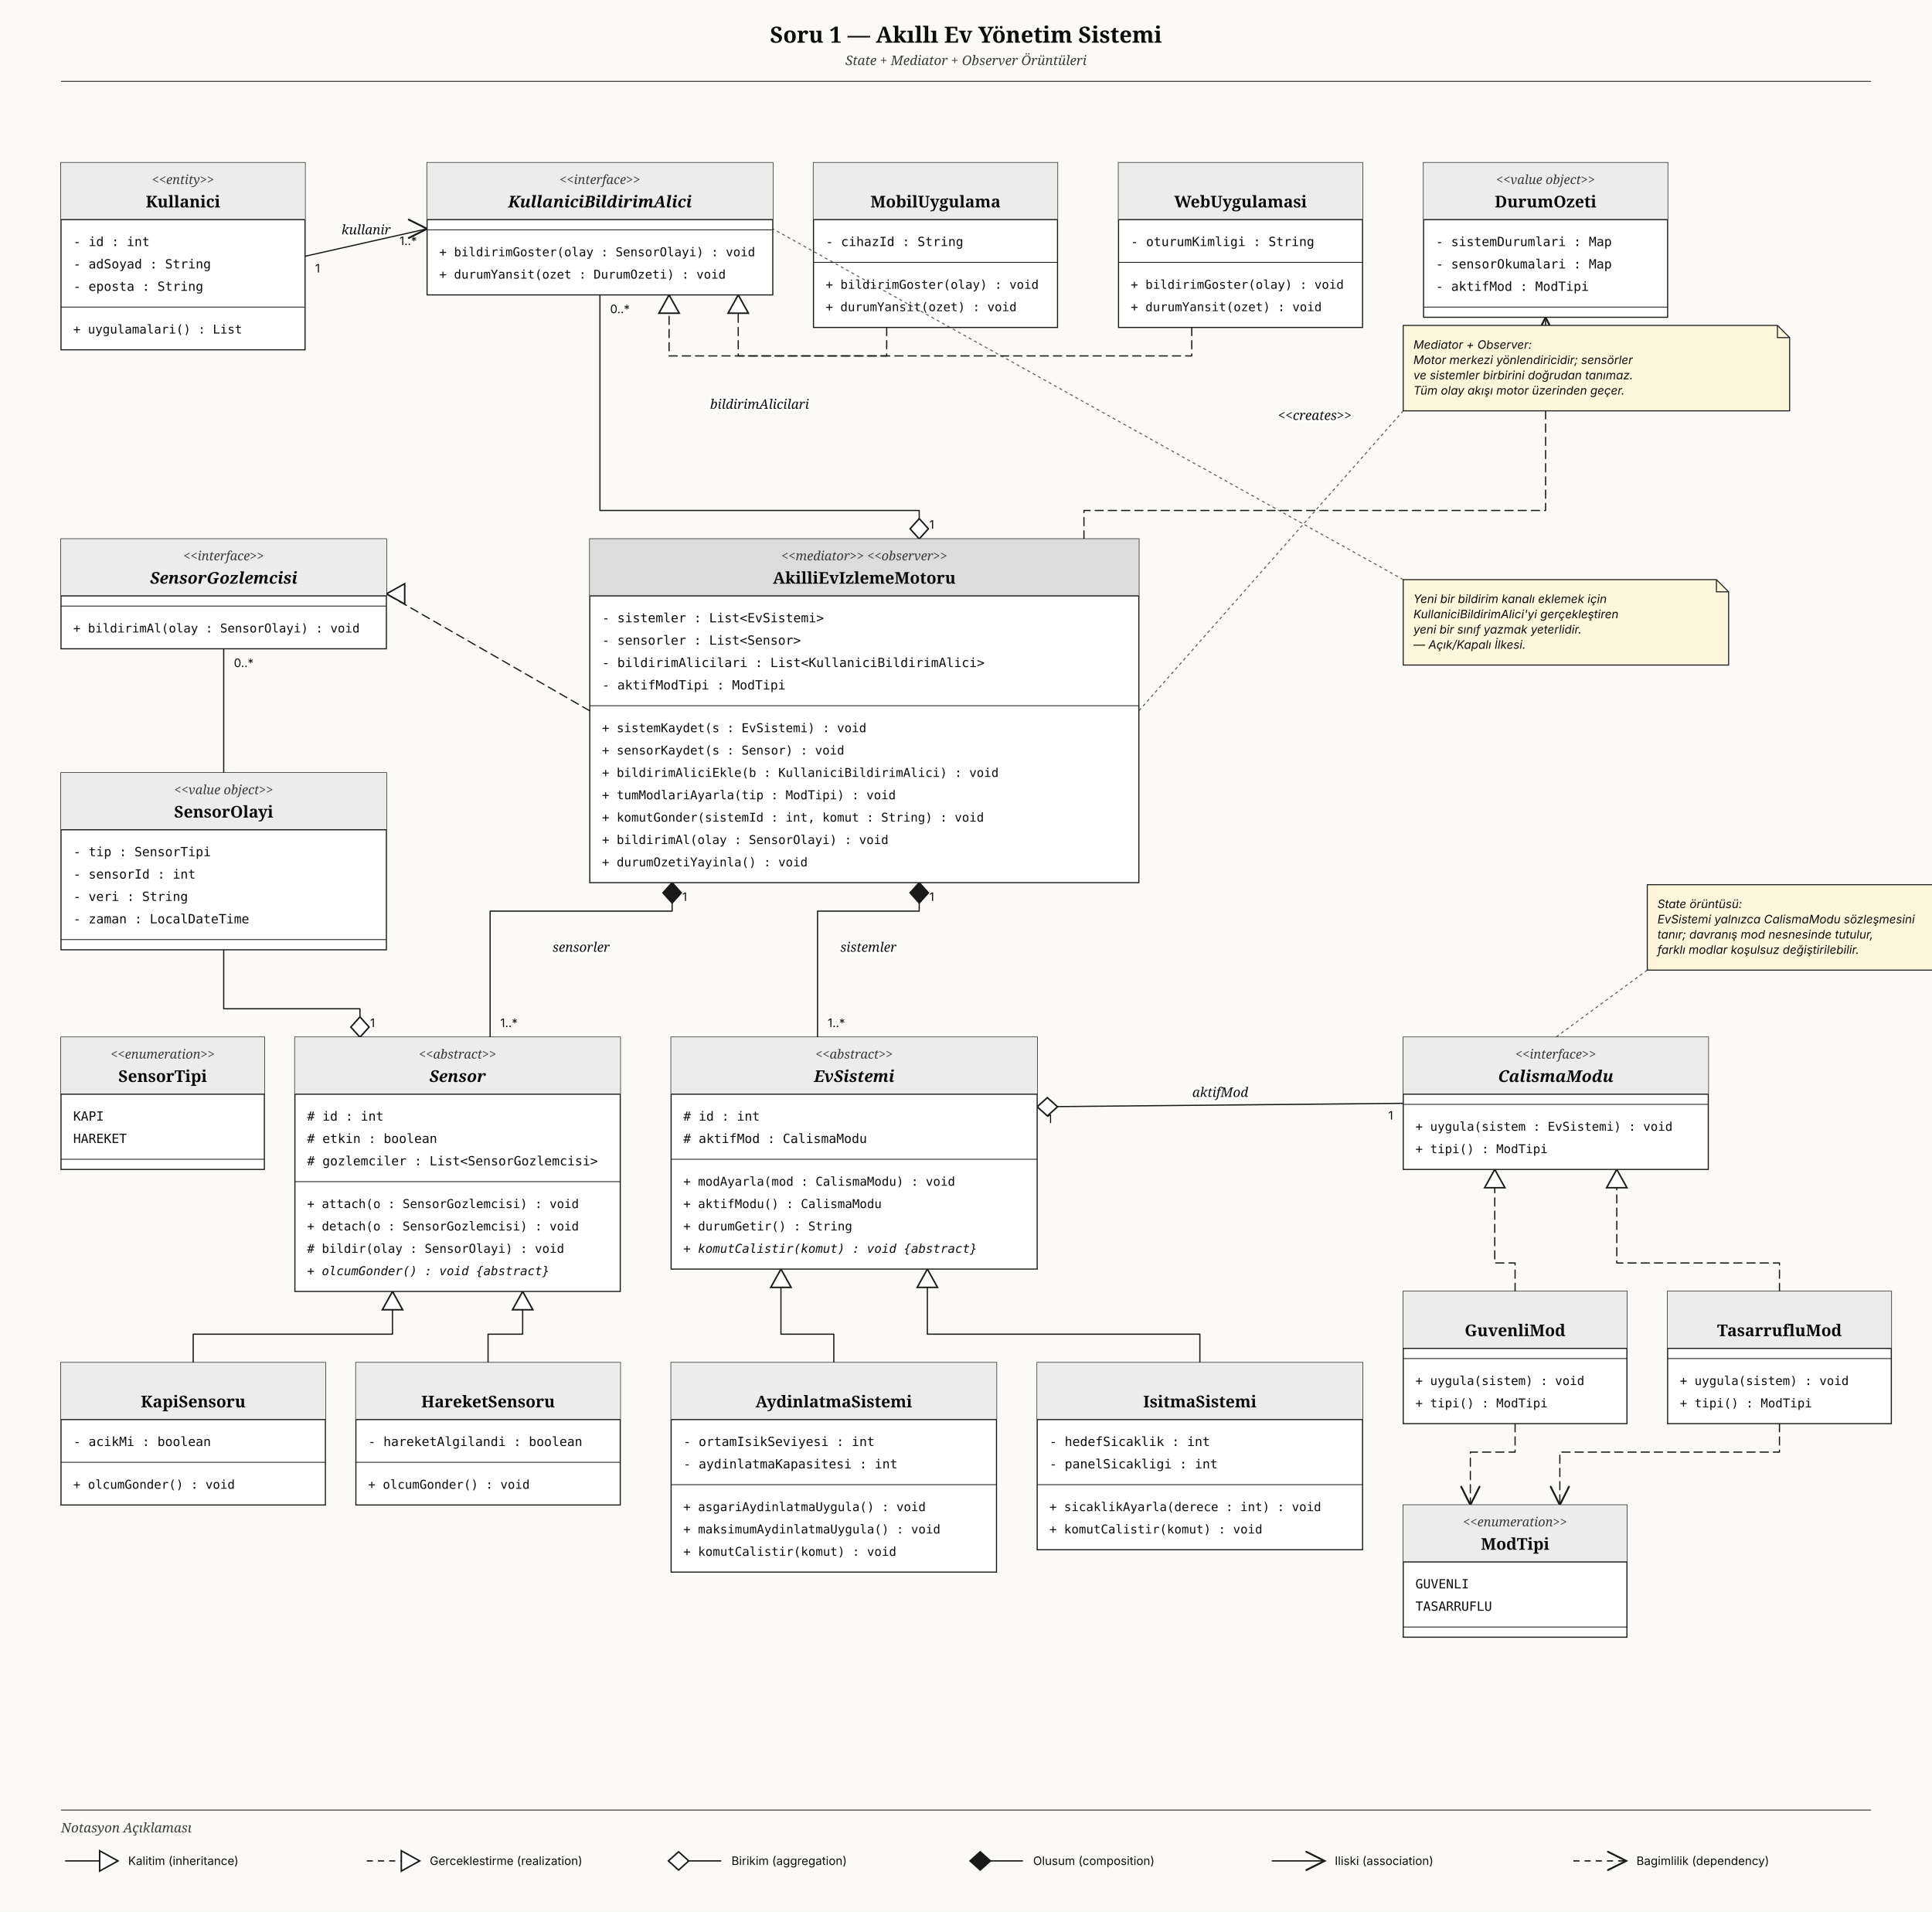
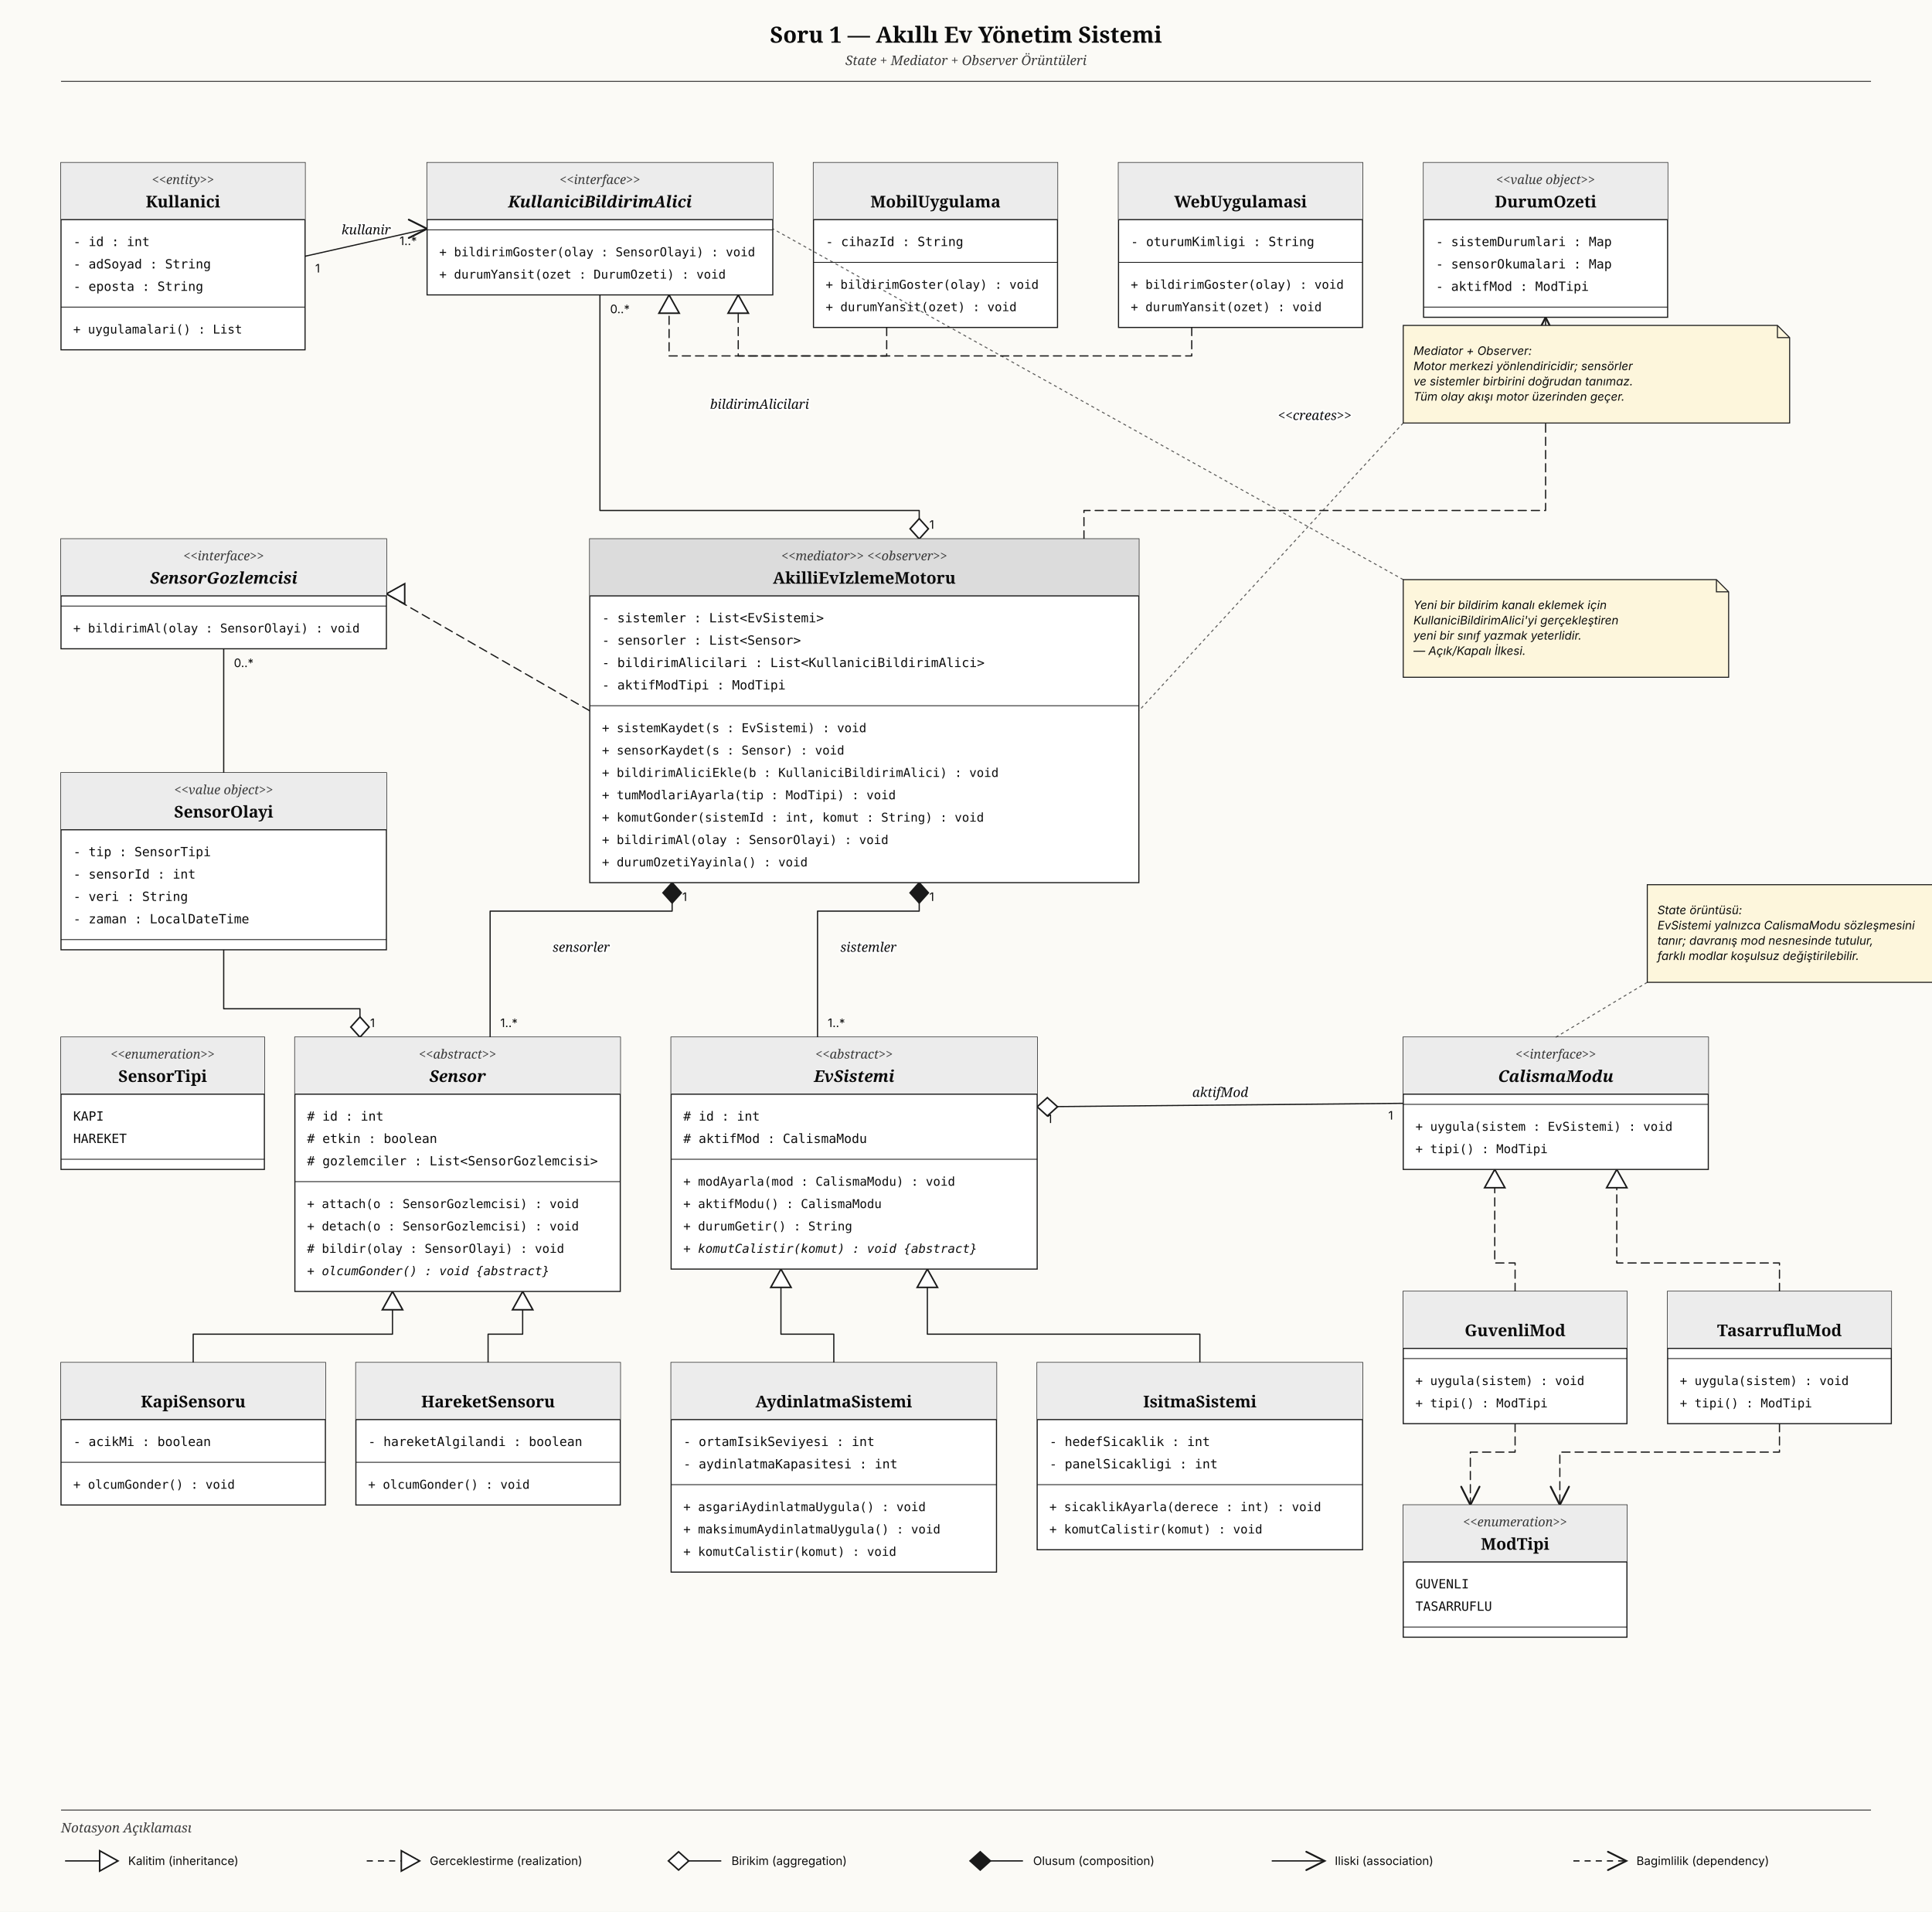
<svg xmlns="http://www.w3.org/2000/svg" viewBox="0 0 1900 1880" width="1900" height="1880">
  <rect width="1900" height="1880" fill="#fbfaf6" />
  <text x="950" y="42" text-anchor="middle" font-family="'EB Garamond','Georgia','Cambria',serif" font-size="22" font-weight="700" fill="#0c0c0c">
      Soru 1 — Akıllı Ev Yönetim Sistemi
    </text>
  <text x="950" y="64" text-anchor="middle" font-family="'EB Garamond','Georgia','Cambria',serif" font-size="13" font-style="italic" fill="#3a3a3a">
      State + Mediator + Observer Örüntüleri
    </text>
  <line x1="60" y1="80" x2="1840" y2="80" stroke="#1a1a1a" stroke-width="0.8" />
  <g class="rel-association">
    <path d="M 300 252 L 420 225" fill="none" stroke="#1a1a1a" stroke-width="1.2" stroke-linejoin="round" stroke-linecap="round" />
    <polyline points="402,234 420,225 402,216" fill="none" stroke="#1a1a1a" stroke-width="1.8" stroke-linejoin="miter" stroke-linecap="round" />
    <text x="310" y="268" text-anchor="start" font-family="'Inter','Helvetica Neue','Segoe UI',Arial,sans-serif" font-size="11.5" fill="#0c0c0c">1</text>
    <text x="410" y="241" text-anchor="end" font-family="'Inter','Helvetica Neue','Segoe UI',Arial,sans-serif" font-size="11.5" fill="#0c0c0c">1..*</text>
    <g>
      <text x="360" y="230.5" text-anchor="middle" font-family="'EB Garamond','Georgia','Cambria',serif" font-size="13" font-style="italic" fill="#0c0c0c" paint-order="stroke" stroke="#ffffff" stroke-width="3.5" stroke-linejoin="round">
        kullanir
      </text>
    </g>
  </g>
  <g class="rel-realization">
    <path d="M 872 322 L 872 350 L 658 350 L 658 318 L 658 290" fill="none" stroke="#1a1a1a" stroke-width="1.2" stroke-dasharray="8,5" stroke-linejoin="round" stroke-linecap="round" />
    <polygon points="658,290 668,308 648,308" fill="#ffffff" stroke="#1a1a1a" stroke-width="1.5" stroke-linejoin="miter" />
  </g>
  <g class="rel-realization">
    <path d="M 1172 322 L 1172 350 L 726 350 L 726 318 L 726 290" fill="none" stroke="#1a1a1a" stroke-width="1.2" stroke-dasharray="8,5" stroke-linejoin="round" stroke-linecap="round" />
    <polygon points="726,290 736,308 716,308" fill="#ffffff" stroke="#1a1a1a" stroke-width="1.5" stroke-linejoin="miter" />
  </g>
  <g class="rel-aggregation">
    <path d="M 904 530 L 904 502 L 590 502 L 590 318 L 590 290" fill="none" stroke="#1a1a1a" stroke-width="1.2" stroke-linejoin="round" stroke-linecap="round" />
    <polygon points="904,530 895,520 904,510 913,520" fill="#ffffff" stroke="#1a1a1a" stroke-width="1.5" stroke-linejoin="miter" />
    <text x="914" y="520" text-anchor="start" font-family="'Inter','Helvetica Neue','Segoe UI',Arial,sans-serif" font-size="11.5" fill="#0c0c0c">1</text>
    <text x="600" y="308" text-anchor="start" font-family="'Inter','Helvetica Neue','Segoe UI',Arial,sans-serif" font-size="11.5" fill="#0c0c0c">0..*</text>
    <g>
      <text x="747" y="402" text-anchor="middle" font-family="'EB Garamond','Georgia','Cambria',serif" font-size="13" font-style="italic" fill="#0c0c0c" paint-order="stroke" stroke="#ffffff" stroke-width="3.5" stroke-linejoin="round">
        bildirimAlicilari
      </text>
    </g>
  </g>
  <g class="rel-dependency">
    <path d="M 1066 530 L 1066 502 L 1520 502 L 1520 340 L 1520 312" fill="none" stroke="#1a1a1a" stroke-width="1.2" stroke-dasharray="8,5" stroke-linejoin="round" stroke-linecap="round" />
    <polyline points="1529,330 1520,312 1511,330" fill="none" stroke="#1a1a1a" stroke-width="1.8" stroke-linejoin="miter" stroke-linecap="round" />
    <g>
      <text x="1293" y="413" text-anchor="middle" font-family="'EB Garamond','Georgia','Cambria',serif" font-size="13" font-style="italic" fill="#0c0c0c" paint-order="stroke" stroke="#ffffff" stroke-width="3.5" stroke-linejoin="round">
        &lt;&lt;creates&gt;&gt;
      </text>
    </g>
  </g>
  <g class="rel-realization">
    <path d="M 580 699 L 380 584" fill="none" stroke="#1a1a1a" stroke-width="1.2" stroke-dasharray="8,5" stroke-linejoin="round" stroke-linecap="round" />
    <polygon points="380,584 398,574 398,594" fill="#ffffff" stroke="#1a1a1a" stroke-width="1.5" stroke-linejoin="miter" />
  </g>
  <g class="rel-aggregation">
    <path d="M 354 1020 L 354 992 L 220 992 L 220 666 L 220 638" fill="none" stroke="#1a1a1a" stroke-width="1.2" stroke-linejoin="round" stroke-linecap="round" />
    <polygon points="354,1020 345,1010 354,1000 363,1010" fill="#ffffff" stroke="#1a1a1a" stroke-width="1.5" stroke-linejoin="miter" />
    <text x="364" y="1010" text-anchor="start" font-family="'Inter','Helvetica Neue','Segoe UI',Arial,sans-serif" font-size="11.5" fill="#0c0c0c">1</text>
    <text x="230" y="656" text-anchor="start" font-family="'Inter','Helvetica Neue','Segoe UI',Arial,sans-serif" font-size="11.5" fill="#0c0c0c">0..*</text>
    <g>
      <text x="287" y="821" text-anchor="middle" font-family="'EB Garamond','Georgia','Cambria',serif" font-size="13" font-style="italic" fill="#0c0c0c" paint-order="stroke" stroke="#ffffff" stroke-width="3.5" stroke-linejoin="round">
        gozlemciler
      </text>
    </g>
  </g>
  <g class="rel-composition">
    <path d="M 661 868 L 661 896 L 482 896 L 482 992 L 482 1020" fill="none" stroke="#1a1a1a" stroke-width="1.2" stroke-linejoin="round" stroke-linecap="round" />
    <polygon points="661,868 670,878 661,888 652,878" fill="#1a1a1a" stroke="#1a1a1a" stroke-width="1.5" stroke-linejoin="miter" />
    <text x="671" y="886" text-anchor="start" font-family="'Inter','Helvetica Neue','Segoe UI',Arial,sans-serif" font-size="11.5" fill="#0c0c0c">1</text>
    <text x="492" y="1010" text-anchor="start" font-family="'Inter','Helvetica Neue','Segoe UI',Arial,sans-serif" font-size="11.5" fill="#0c0c0c">1..*</text>
    <g>
      <text x="571.5" y="936" text-anchor="middle" font-family="'EB Garamond','Georgia','Cambria',serif" font-size="13" font-style="italic" fill="#0c0c0c" paint-order="stroke" stroke="#ffffff" stroke-width="3.5" stroke-linejoin="round">
        sensorler
      </text>
    </g>
  </g>
  <g class="rel-composition">
    <path d="M 904 868 L 904 896 L 804 896 L 804 992 L 804 1020" fill="none" stroke="#1a1a1a" stroke-width="1.2" stroke-linejoin="round" stroke-linecap="round" />
    <polygon points="904,868 913,878 904,888 895,878" fill="#1a1a1a" stroke="#1a1a1a" stroke-width="1.5" stroke-linejoin="miter" />
    <text x="914" y="886" text-anchor="start" font-family="'Inter','Helvetica Neue','Segoe UI',Arial,sans-serif" font-size="11.5" fill="#0c0c0c">1</text>
    <text x="814" y="1010" text-anchor="start" font-family="'Inter','Helvetica Neue','Segoe UI',Arial,sans-serif" font-size="11.5" fill="#0c0c0c">1..*</text>
    <g>
      <text x="854" y="936" text-anchor="middle" font-family="'EB Garamond','Georgia','Cambria',serif" font-size="13" font-style="italic" fill="#0c0c0c" paint-order="stroke" stroke="#ffffff" stroke-width="3.5" stroke-linejoin="round">
        sistemler
      </text>
    </g>
  </g>
  <g class="rel-inheritance">
    <path d="M 190 1340 L 190 1312 L 386 1312 L 386 1298 L 386 1270" fill="none" stroke="#1a1a1a" stroke-width="1.2" stroke-linejoin="round" stroke-linecap="round" />
    <polygon points="386,1270 396,1288 376,1288" fill="#ffffff" stroke="#1a1a1a" stroke-width="1.5" stroke-linejoin="miter" />
  </g>
  <g class="rel-inheritance">
    <path d="M 480 1340 L 480 1312 L 514 1312 L 514 1298 L 514 1270" fill="none" stroke="#1a1a1a" stroke-width="1.2" stroke-linejoin="round" stroke-linecap="round" />
    <polygon points="514,1270 524,1288 504,1288" fill="#ffffff" stroke="#1a1a1a" stroke-width="1.5" stroke-linejoin="miter" />
  </g>
  <g class="rel-inheritance">
    <path d="M 820 1340 L 820 1312 L 768 1312 L 768 1276 L 768 1248" fill="none" stroke="#1a1a1a" stroke-width="1.2" stroke-linejoin="round" stroke-linecap="round" />
    <polygon points="768,1248 778,1266 758,1266" fill="#ffffff" stroke="#1a1a1a" stroke-width="1.5" stroke-linejoin="miter" />
  </g>
  <g class="rel-inheritance">
    <path d="M 1180 1340 L 1180 1312 L 912 1312 L 912 1276 L 912 1248" fill="none" stroke="#1a1a1a" stroke-width="1.2" stroke-linejoin="round" stroke-linecap="round" />
    <polygon points="912,1248 922,1266 902,1266" fill="#ffffff" stroke="#1a1a1a" stroke-width="1.5" stroke-linejoin="miter" />
  </g>
  <g class="rel-aggregation">
    <path d="M 1020 1088.4 L 1380 1085" fill="none" stroke="#1a1a1a" stroke-width="1.2" stroke-linejoin="round" stroke-linecap="round" />
    <polygon points="1020,1088.4 1030,1079.4 1040,1088.4 1030,1097.4" fill="#ffffff" stroke="#1a1a1a" stroke-width="1.5" stroke-linejoin="miter" />
    <text x="1030" y="1104.4" text-anchor="start" font-family="'Inter','Helvetica Neue','Segoe UI',Arial,sans-serif" font-size="11.5" fill="#0c0c0c">1</text>
    <text x="1370" y="1101" text-anchor="end" font-family="'Inter','Helvetica Neue','Segoe UI',Arial,sans-serif" font-size="11.5" fill="#0c0c0c">1</text>
    <g>
      <text x="1200" y="1078.7" text-anchor="middle" font-family="'EB Garamond','Georgia','Cambria',serif" font-size="13" font-style="italic" fill="#0c0c0c" paint-order="stroke" stroke="#ffffff" stroke-width="3.5" stroke-linejoin="round">
        aktifMod
      </text>
    </g>
  </g>
  <g class="rel-realization">
    <path d="M 1490 1270 L 1490 1242 L 1470 1242 L 1470 1178 L 1470 1150" fill="none" stroke="#1a1a1a" stroke-width="1.2" stroke-dasharray="8,5" stroke-linejoin="round" stroke-linecap="round" />
    <polygon points="1470,1150 1480,1168 1460,1168" fill="#ffffff" stroke="#1a1a1a" stroke-width="1.5" stroke-linejoin="miter" />
  </g>
  <g class="rel-realization">
    <path d="M 1750 1270 L 1750 1242 L 1590 1242 L 1590 1178 L 1590 1150" fill="none" stroke="#1a1a1a" stroke-width="1.2" stroke-dasharray="8,5" stroke-linejoin="round" stroke-linecap="round" />
    <polygon points="1590,1150 1600,1168 1580,1168" fill="#ffffff" stroke="#1a1a1a" stroke-width="1.5" stroke-linejoin="miter" />
  </g>
  <g class="rel-dependency">
    <path d="M 1490 1400 L 1490 1428 L 1446 1428 L 1446 1452 L 1446 1480" fill="none" stroke="#1a1a1a" stroke-width="1.2" stroke-dasharray="8,5" stroke-linejoin="round" stroke-linecap="round" />
    <polyline points="1437,1462 1446,1480 1455,1462" fill="none" stroke="#1a1a1a" stroke-width="1.8" stroke-linejoin="miter" stroke-linecap="round" />
  </g>
  <g class="rel-dependency">
    <path d="M 1750 1400 L 1750 1428 L 1534 1428 L 1534 1452 L 1534 1480" fill="none" stroke="#1a1a1a" stroke-width="1.2" stroke-dasharray="8,5" stroke-linejoin="round" stroke-linecap="round" />
    <polyline points="1525,1462 1534,1480 1543,1462" fill="none" stroke="#1a1a1a" stroke-width="1.8" stroke-linejoin="miter" stroke-linecap="round" />
  </g>
  <g class="cls-Kullanici">
    <rect x="60" y="160" width="240" height="184" fill="#ffffff" stroke="#1a1a1a" stroke-width="1.1" />
    <rect x="60" y="160" width="240" height="56" fill="#ececec" stroke="none" />
    <line x1="60" y1="216" x2="300" y2="216" stroke="#1a1a1a" stroke-width="1.1" />
    <text x="180" y="181" text-anchor="middle" font-family="'EB Garamond','Georgia','Cambria',serif" font-style="italic" font-size="12.5" fill="#3a3a3a">
      &lt;&lt;entity&gt;&gt;
    </text>
    <text x="180" y="204" text-anchor="middle" font-family="'EB Garamond','Georgia','Cambria',serif" font-weight="700" font-size="16" fill="#0c0c0c">
    Kullanici
  </text>
    <text x="72" y="242" font-family="'JetBrains Mono','SFMono-Regular','Consolas',Menlo,monospace" font-size="12.5" fill="#0c0c0c">- id : int</text>
    <text x="72" y="264" font-family="'JetBrains Mono','SFMono-Regular','Consolas',Menlo,monospace" font-size="12.5" fill="#0c0c0c">- adSoyad : String</text>
    <text x="72" y="286" font-family="'JetBrains Mono','SFMono-Regular','Consolas',Menlo,monospace" font-size="12.5" fill="#0c0c0c">- eposta : String</text>
    <line x1="60" y1="302" x2="300" y2="302" stroke="#1a1a1a" stroke-width="0.8" />
    <text x="72" y="328" font-family="'JetBrains Mono','SFMono-Regular','Consolas',Menlo,monospace" font-size="12" fill="#0c0c0c">+ uygulamalari() : List</text>
  </g>
  <g class="cls-KullaniciBildirimAlici">
    <rect x="420" y="160" width="340" height="130" fill="#ffffff" stroke="#1a1a1a" stroke-width="1.1" />
    <rect x="420" y="160" width="340" height="56" fill="#ececec" stroke="none" />
    <line x1="420" y1="216" x2="760" y2="216" stroke="#1a1a1a" stroke-width="1.1" />
    <text x="590" y="181" text-anchor="middle" font-family="'EB Garamond','Georgia','Cambria',serif" font-style="italic" font-size="12.5" fill="#3a3a3a">
      &lt;&lt;interface&gt;&gt;
    </text>
    <text x="590" y="204" text-anchor="middle" font-family="'EB Garamond','Georgia','Cambria',serif" font-weight="700" font-size="16" font-style="italic" fill="#0c0c0c">
    KullaniciBildirimAlici
  </text>
    <line x1="420" y1="226" x2="760" y2="226" stroke="#1a1a1a" stroke-width="0.8" />
    <text x="432" y="252" font-family="'JetBrains Mono','SFMono-Regular','Consolas',Menlo,monospace" font-size="12" fill="#0c0c0c">+ bildirimGoster(olay : SensorOlayi) : void</text>
    <text x="432" y="274" font-family="'JetBrains Mono','SFMono-Regular','Consolas',Menlo,monospace" font-size="12" fill="#0c0c0c">+ durumYansit(ozet : DurumOzeti) : void</text>
  </g>
  <g class="cls-MobilUygulama">
    <rect x="800" y="160" width="240" height="162" fill="#ffffff" stroke="#1a1a1a" stroke-width="1.1" />
    <rect x="800" y="160" width="240" height="56" fill="#ececec" stroke="none" />
    <line x1="800" y1="216" x2="1040" y2="216" stroke="#1a1a1a" stroke-width="1.1" />
    <text x="920" y="204" text-anchor="middle" font-family="'EB Garamond','Georgia','Cambria',serif" font-weight="700" font-size="16" fill="#0c0c0c">
    MobilUygulama
  </text>
    <text x="812" y="242" font-family="'JetBrains Mono','SFMono-Regular','Consolas',Menlo,monospace" font-size="12.5" fill="#0c0c0c">- cihazId : String</text>
    <line x1="800" y1="258" x2="1040" y2="258" stroke="#1a1a1a" stroke-width="0.8" />
    <text x="812" y="284" font-family="'JetBrains Mono','SFMono-Regular','Consolas',Menlo,monospace" font-size="12" fill="#0c0c0c">+ bildirimGoster(olay) : void</text>
    <text x="812" y="306" font-family="'JetBrains Mono','SFMono-Regular','Consolas',Menlo,monospace" font-size="12" fill="#0c0c0c">+ durumYansit(ozet) : void</text>
  </g>
  <g class="cls-WebUygulamasi">
    <rect x="1100" y="160" width="240" height="162" fill="#ffffff" stroke="#1a1a1a" stroke-width="1.1" />
    <rect x="1100" y="160" width="240" height="56" fill="#ececec" stroke="none" />
    <line x1="1100" y1="216" x2="1340" y2="216" stroke="#1a1a1a" stroke-width="1.1" />
    <text x="1220" y="204" text-anchor="middle" font-family="'EB Garamond','Georgia','Cambria',serif" font-weight="700" font-size="16" fill="#0c0c0c">
    WebUygulamasi
  </text>
    <text x="1112" y="242" font-family="'JetBrains Mono','SFMono-Regular','Consolas',Menlo,monospace" font-size="12.5" fill="#0c0c0c">- oturumKimligi : String</text>
    <line x1="1100" y1="258" x2="1340" y2="258" stroke="#1a1a1a" stroke-width="0.8" />
    <text x="1112" y="284" font-family="'JetBrains Mono','SFMono-Regular','Consolas',Menlo,monospace" font-size="12" fill="#0c0c0c">+ bildirimGoster(olay) : void</text>
    <text x="1112" y="306" font-family="'JetBrains Mono','SFMono-Regular','Consolas',Menlo,monospace" font-size="12" fill="#0c0c0c">+ durumYansit(ozet) : void</text>
  </g>
  <g class="cls-DurumOzeti">
    <rect x="1400" y="160" width="240" height="152" fill="#ffffff" stroke="#1a1a1a" stroke-width="1.1" />
    <rect x="1400" y="160" width="240" height="56" fill="#ececec" stroke="none" />
    <line x1="1400" y1="216" x2="1640" y2="216" stroke="#1a1a1a" stroke-width="1.1" />
    <text x="1520" y="181" text-anchor="middle" font-family="'EB Garamond','Georgia','Cambria',serif" font-style="italic" font-size="12.5" fill="#3a3a3a">
      &lt;&lt;value object&gt;&gt;
    </text>
    <text x="1520" y="204" text-anchor="middle" font-family="'EB Garamond','Georgia','Cambria',serif" font-weight="700" font-size="16" fill="#0c0c0c">
    DurumOzeti
  </text>
    <text x="1412" y="242" font-family="'JetBrains Mono','SFMono-Regular','Consolas',Menlo,monospace" font-size="12.5" fill="#0c0c0c">- sistemDurumlari : Map</text>
    <text x="1412" y="264" font-family="'JetBrains Mono','SFMono-Regular','Consolas',Menlo,monospace" font-size="12.5" fill="#0c0c0c">- sensorOkumalari : Map</text>
    <text x="1412" y="286" font-family="'JetBrains Mono','SFMono-Regular','Consolas',Menlo,monospace" font-size="12.5" fill="#0c0c0c">- aktifMod : ModTipi</text>
    <line x1="1400" y1="302" x2="1640" y2="302" stroke="#1a1a1a" stroke-width="0.8" />
  </g>
  <g class="cls-AkilliEvIzlemeMotoru">
    <rect x="580" y="530" width="540" height="338" fill="#ffffff" stroke="#1a1a1a" stroke-width="1.1" />
    <rect x="580" y="530" width="540" height="56" fill="#dcdcdc" stroke="none" />
    <line x1="580" y1="586" x2="1120" y2="586" stroke="#1a1a1a" stroke-width="1.1" />
    <text x="850" y="551" text-anchor="middle" font-family="'EB Garamond','Georgia','Cambria',serif" font-style="italic" font-size="12.5" fill="#3a3a3a">
      &lt;&lt;mediator&gt;&gt; &lt;&lt;observer&gt;&gt;
    </text>
    <text x="850" y="574" text-anchor="middle" font-family="'EB Garamond','Georgia','Cambria',serif" font-weight="700" font-size="16" fill="#0c0c0c">
    AkilliEvIzlemeMotoru
  </text>
    <text x="592" y="612" font-family="'JetBrains Mono','SFMono-Regular','Consolas',Menlo,monospace" font-size="12.5" fill="#0c0c0c">- sistemler : List&lt;EvSistemi&gt;</text>
    <text x="592" y="634" font-family="'JetBrains Mono','SFMono-Regular','Consolas',Menlo,monospace" font-size="12.5" fill="#0c0c0c">- sensorler : List&lt;Sensor&gt;</text>
    <text x="592" y="656" font-family="'JetBrains Mono','SFMono-Regular','Consolas',Menlo,monospace" font-size="12.5" fill="#0c0c0c">- bildirimAlicilari : List&lt;KullaniciBildirimAlici&gt;</text>
    <text x="592" y="678" font-family="'JetBrains Mono','SFMono-Regular','Consolas',Menlo,monospace" font-size="12.5" fill="#0c0c0c">- aktifModTipi : ModTipi</text>
    <line x1="580" y1="694" x2="1120" y2="694" stroke="#1a1a1a" stroke-width="0.8" />
    <text x="592" y="720" font-family="'JetBrains Mono','SFMono-Regular','Consolas',Menlo,monospace" font-size="12" fill="#0c0c0c">+ sistemKaydet(s : EvSistemi) : void</text>
    <text x="592" y="742" font-family="'JetBrains Mono','SFMono-Regular','Consolas',Menlo,monospace" font-size="12" fill="#0c0c0c">+ sensorKaydet(s : Sensor) : void</text>
    <text x="592" y="764" font-family="'JetBrains Mono','SFMono-Regular','Consolas',Menlo,monospace" font-size="12" fill="#0c0c0c">+ bildirimAliciEkle(b : KullaniciBildirimAlici) : void</text>
    <text x="592" y="786" font-family="'JetBrains Mono','SFMono-Regular','Consolas',Menlo,monospace" font-size="12" fill="#0c0c0c">+ tumModlariAyarla(tip : ModTipi) : void</text>
    <text x="592" y="808" font-family="'JetBrains Mono','SFMono-Regular','Consolas',Menlo,monospace" font-size="12" fill="#0c0c0c">+ komutGonder(sistemId : int, komut : String) : void</text>
    <text x="592" y="830" font-family="'JetBrains Mono','SFMono-Regular','Consolas',Menlo,monospace" font-size="12" fill="#0c0c0c">+ bildirimAl(olay : SensorOlayi) : void</text>
    <text x="592" y="852" font-family="'JetBrains Mono','SFMono-Regular','Consolas',Menlo,monospace" font-size="12" fill="#0c0c0c">+ durumOzetiYayinla() : void</text>
  </g>
  <g class="cls-SensorGozlemcisi">
    <rect x="60" y="530" width="320" height="108" fill="#ffffff" stroke="#1a1a1a" stroke-width="1.1" />
    <rect x="60" y="530" width="320" height="56" fill="#ececec" stroke="none" />
    <line x1="60" y1="586" x2="380" y2="586" stroke="#1a1a1a" stroke-width="1.1" />
    <text x="220" y="551" text-anchor="middle" font-family="'EB Garamond','Georgia','Cambria',serif" font-style="italic" font-size="12.5" fill="#3a3a3a">
      &lt;&lt;interface&gt;&gt;
    </text>
    <text x="220" y="574" text-anchor="middle" font-family="'EB Garamond','Georgia','Cambria',serif" font-weight="700" font-size="16" font-style="italic" fill="#0c0c0c">
    SensorGozlemcisi
  </text>
    <line x1="60" y1="596" x2="380" y2="596" stroke="#1a1a1a" stroke-width="0.8" />
    <text x="72" y="622" font-family="'JetBrains Mono','SFMono-Regular','Consolas',Menlo,monospace" font-size="12" fill="#0c0c0c">+ bildirimAl(olay : SensorOlayi) : void</text>
  </g>
  <g class="cls-SensorOlayi">
    <rect x="60" y="760" width="320" height="174" fill="#ffffff" stroke="#1a1a1a" stroke-width="1.1" />
    <rect x="60" y="760" width="320" height="56" fill="#ececec" stroke="none" />
    <line x1="60" y1="816" x2="380" y2="816" stroke="#1a1a1a" stroke-width="1.1" />
    <text x="220" y="781" text-anchor="middle" font-family="'EB Garamond','Georgia','Cambria',serif" font-style="italic" font-size="12.5" fill="#3a3a3a">
      &lt;&lt;value object&gt;&gt;
    </text>
    <text x="220" y="804" text-anchor="middle" font-family="'EB Garamond','Georgia','Cambria',serif" font-weight="700" font-size="16" fill="#0c0c0c">
    SensorOlayi
  </text>
    <text x="72" y="842" font-family="'JetBrains Mono','SFMono-Regular','Consolas',Menlo,monospace" font-size="12.5" fill="#0c0c0c">- tip : SensorTipi</text>
    <text x="72" y="864" font-family="'JetBrains Mono','SFMono-Regular','Consolas',Menlo,monospace" font-size="12.5" fill="#0c0c0c">- sensorId : int</text>
    <text x="72" y="886" font-family="'JetBrains Mono','SFMono-Regular','Consolas',Menlo,monospace" font-size="12.5" fill="#0c0c0c">- veri : String</text>
    <text x="72" y="908" font-family="'JetBrains Mono','SFMono-Regular','Consolas',Menlo,monospace" font-size="12.5" fill="#0c0c0c">- zaman : LocalDateTime</text>
    <line x1="60" y1="924" x2="380" y2="924" stroke="#1a1a1a" stroke-width="0.8" />
  </g>
  <g class="cls-SensorTipi">
    <rect x="60" y="1020" width="200" height="130" fill="#ffffff" stroke="#1a1a1a" stroke-width="1.1" />
    <rect x="60" y="1020" width="200" height="56" fill="#ececec" stroke="none" />
    <line x1="60" y1="1076" x2="260" y2="1076" stroke="#1a1a1a" stroke-width="1.1" />
    <text x="160" y="1041" text-anchor="middle" font-family="'EB Garamond','Georgia','Cambria',serif" font-style="italic" font-size="12.5" fill="#3a3a3a">
      &lt;&lt;enumeration&gt;&gt;
    </text>
    <text x="160" y="1064" text-anchor="middle" font-family="'EB Garamond','Georgia','Cambria',serif" font-weight="700" font-size="16" fill="#0c0c0c">
    SensorTipi
  </text>
    <text x="72" y="1102" font-family="'JetBrains Mono','SFMono-Regular','Consolas',Menlo,monospace" font-size="12.5" fill="#0c0c0c">KAPI</text>
    <text x="72" y="1124" font-family="'JetBrains Mono','SFMono-Regular','Consolas',Menlo,monospace" font-size="12.5" fill="#0c0c0c">HAREKET</text>
    <line x1="60" y1="1140" x2="260" y2="1140" stroke="#1a1a1a" stroke-width="0.8" />
  </g>
  <g class="cls-Sensor">
    <rect x="290" y="1020" width="320" height="250" fill="#ffffff" stroke="#1a1a1a" stroke-width="1.1" />
    <rect x="290" y="1020" width="320" height="56" fill="#ececec" stroke="none" />
    <line x1="290" y1="1076" x2="610" y2="1076" stroke="#1a1a1a" stroke-width="1.1" />
    <text x="450" y="1041" text-anchor="middle" font-family="'EB Garamond','Georgia','Cambria',serif" font-style="italic" font-size="12.5" fill="#3a3a3a">
      &lt;&lt;abstract&gt;&gt;
    </text>
    <text x="450" y="1064" text-anchor="middle" font-family="'EB Garamond','Georgia','Cambria',serif" font-weight="700" font-size="16" font-style="italic" fill="#0c0c0c">
    Sensor
  </text>
    <text x="302" y="1102" font-family="'JetBrains Mono','SFMono-Regular','Consolas',Menlo,monospace" font-size="12.5" fill="#0c0c0c"># id : int</text>
    <text x="302" y="1124" font-family="'JetBrains Mono','SFMono-Regular','Consolas',Menlo,monospace" font-size="12.5" fill="#0c0c0c"># etkin : boolean</text>
    <text x="302" y="1146" font-family="'JetBrains Mono','SFMono-Regular','Consolas',Menlo,monospace" font-size="12.5" fill="#0c0c0c"># gozlemciler : List&lt;SensorGozlemcisi&gt;</text>
    <line x1="290" y1="1162" x2="610" y2="1162" stroke="#1a1a1a" stroke-width="0.8" />
    <text x="302" y="1188" font-family="'JetBrains Mono','SFMono-Regular','Consolas',Menlo,monospace" font-size="12" fill="#0c0c0c">+ attach(o : SensorGozlemcisi) : void</text>
    <text x="302" y="1210" font-family="'JetBrains Mono','SFMono-Regular','Consolas',Menlo,monospace" font-size="12" fill="#0c0c0c">+ detach(o : SensorGozlemcisi) : void</text>
    <text x="302" y="1232" font-family="'JetBrains Mono','SFMono-Regular','Consolas',Menlo,monospace" font-size="12" fill="#0c0c0c"># bildir(olay : SensorOlayi) : void</text>
    <text x="302" y="1254" font-family="'JetBrains Mono','SFMono-Regular','Consolas',Menlo,monospace" font-size="12" font-style="italic" fill="#0c0c0c">+ olcumGonder() : void  {abstract}</text>
  </g>
  <g class="cls-KapiSensoru">
    <rect x="60" y="1340" width="260" height="140" fill="#ffffff" stroke="#1a1a1a" stroke-width="1.1" />
    <rect x="60" y="1340" width="260" height="56" fill="#ececec" stroke="none" />
    <line x1="60" y1="1396" x2="320" y2="1396" stroke="#1a1a1a" stroke-width="1.1" />
    <text x="190" y="1384" text-anchor="middle" font-family="'EB Garamond','Georgia','Cambria',serif" font-weight="700" font-size="16" fill="#0c0c0c">
    KapiSensoru
  </text>
    <text x="72" y="1422" font-family="'JetBrains Mono','SFMono-Regular','Consolas',Menlo,monospace" font-size="12.5" fill="#0c0c0c">- acikMi : boolean</text>
    <line x1="60" y1="1438" x2="320" y2="1438" stroke="#1a1a1a" stroke-width="0.8" />
    <text x="72" y="1464" font-family="'JetBrains Mono','SFMono-Regular','Consolas',Menlo,monospace" font-size="12" fill="#0c0c0c">+ olcumGonder() : void</text>
  </g>
  <g class="cls-HareketSensoru">
    <rect x="350" y="1340" width="260" height="140" fill="#ffffff" stroke="#1a1a1a" stroke-width="1.1" />
    <rect x="350" y="1340" width="260" height="56" fill="#ececec" stroke="none" />
    <line x1="350" y1="1396" x2="610" y2="1396" stroke="#1a1a1a" stroke-width="1.1" />
    <text x="480" y="1384" text-anchor="middle" font-family="'EB Garamond','Georgia','Cambria',serif" font-weight="700" font-size="16" fill="#0c0c0c">
    HareketSensoru
  </text>
    <text x="362" y="1422" font-family="'JetBrains Mono','SFMono-Regular','Consolas',Menlo,monospace" font-size="12.5" fill="#0c0c0c">- hareketAlgilandi : boolean</text>
    <line x1="350" y1="1438" x2="610" y2="1438" stroke="#1a1a1a" stroke-width="0.8" />
    <text x="362" y="1464" font-family="'JetBrains Mono','SFMono-Regular','Consolas',Menlo,monospace" font-size="12" fill="#0c0c0c">+ olcumGonder() : void</text>
  </g>
  <g class="cls-EvSistemi">
    <rect x="660" y="1020" width="360" height="228" fill="#ffffff" stroke="#1a1a1a" stroke-width="1.1" />
    <rect x="660" y="1020" width="360" height="56" fill="#ececec" stroke="none" />
    <line x1="660" y1="1076" x2="1020" y2="1076" stroke="#1a1a1a" stroke-width="1.1" />
    <text x="840" y="1041" text-anchor="middle" font-family="'EB Garamond','Georgia','Cambria',serif" font-style="italic" font-size="12.5" fill="#3a3a3a">
      &lt;&lt;abstract&gt;&gt;
    </text>
    <text x="840" y="1064" text-anchor="middle" font-family="'EB Garamond','Georgia','Cambria',serif" font-weight="700" font-size="16" font-style="italic" fill="#0c0c0c">
    EvSistemi
  </text>
    <text x="672" y="1102" font-family="'JetBrains Mono','SFMono-Regular','Consolas',Menlo,monospace" font-size="12.5" fill="#0c0c0c"># id : int</text>
    <text x="672" y="1124" font-family="'JetBrains Mono','SFMono-Regular','Consolas',Menlo,monospace" font-size="12.5" fill="#0c0c0c"># aktifMod : CalismaModu</text>
    <line x1="660" y1="1140" x2="1020" y2="1140" stroke="#1a1a1a" stroke-width="0.8" />
    <text x="672" y="1166" font-family="'JetBrains Mono','SFMono-Regular','Consolas',Menlo,monospace" font-size="12" fill="#0c0c0c">+ modAyarla(mod : CalismaModu) : void</text>
    <text x="672" y="1188" font-family="'JetBrains Mono','SFMono-Regular','Consolas',Menlo,monospace" font-size="12" fill="#0c0c0c">+ aktifModu() : CalismaModu</text>
    <text x="672" y="1210" font-family="'JetBrains Mono','SFMono-Regular','Consolas',Menlo,monospace" font-size="12" fill="#0c0c0c">+ durumGetir() : String</text>
    <text x="672" y="1232" font-family="'JetBrains Mono','SFMono-Regular','Consolas',Menlo,monospace" font-size="12" font-style="italic" fill="#0c0c0c">+ komutCalistir(komut) : void  {abstract}</text>
  </g>
  <g class="cls-AydinlatmaSistemi">
    <rect x="660" y="1340" width="320" height="206" fill="#ffffff" stroke="#1a1a1a" stroke-width="1.1" />
    <rect x="660" y="1340" width="320" height="56" fill="#ececec" stroke="none" />
    <line x1="660" y1="1396" x2="980" y2="1396" stroke="#1a1a1a" stroke-width="1.1" />
    <text x="820" y="1384" text-anchor="middle" font-family="'EB Garamond','Georgia','Cambria',serif" font-weight="700" font-size="16" fill="#0c0c0c">
    AydinlatmaSistemi
  </text>
    <text x="672" y="1422" font-family="'JetBrains Mono','SFMono-Regular','Consolas',Menlo,monospace" font-size="12.5" fill="#0c0c0c">- ortamIsikSeviyesi : int</text>
    <text x="672" y="1444" font-family="'JetBrains Mono','SFMono-Regular','Consolas',Menlo,monospace" font-size="12.5" fill="#0c0c0c">- aydinlatmaKapasitesi : int</text>
    <line x1="660" y1="1460" x2="980" y2="1460" stroke="#1a1a1a" stroke-width="0.8" />
    <text x="672" y="1486" font-family="'JetBrains Mono','SFMono-Regular','Consolas',Menlo,monospace" font-size="12" fill="#0c0c0c">+ asgariAydinlatmaUygula() : void</text>
    <text x="672" y="1508" font-family="'JetBrains Mono','SFMono-Regular','Consolas',Menlo,monospace" font-size="12" fill="#0c0c0c">+ maksimumAydinlatmaUygula() : void</text>
    <text x="672" y="1530" font-family="'JetBrains Mono','SFMono-Regular','Consolas',Menlo,monospace" font-size="12" fill="#0c0c0c">+ komutCalistir(komut) : void</text>
  </g>
  <g class="cls-IsitmaSistemi">
    <rect x="1020" y="1340" width="320" height="184" fill="#ffffff" stroke="#1a1a1a" stroke-width="1.1" />
    <rect x="1020" y="1340" width="320" height="56" fill="#ececec" stroke="none" />
    <line x1="1020" y1="1396" x2="1340" y2="1396" stroke="#1a1a1a" stroke-width="1.1" />
    <text x="1180" y="1384" text-anchor="middle" font-family="'EB Garamond','Georgia','Cambria',serif" font-weight="700" font-size="16" fill="#0c0c0c">
    IsitmaSistemi
  </text>
    <text x="1032" y="1422" font-family="'JetBrains Mono','SFMono-Regular','Consolas',Menlo,monospace" font-size="12.5" fill="#0c0c0c">- hedefSicaklik : int</text>
    <text x="1032" y="1444" font-family="'JetBrains Mono','SFMono-Regular','Consolas',Menlo,monospace" font-size="12.5" fill="#0c0c0c">- panelSicakligi : int</text>
    <line x1="1020" y1="1460" x2="1340" y2="1460" stroke="#1a1a1a" stroke-width="0.8" />
    <text x="1032" y="1486" font-family="'JetBrains Mono','SFMono-Regular','Consolas',Menlo,monospace" font-size="12" fill="#0c0c0c">+ sicaklikAyarla(derece : int) : void</text>
    <text x="1032" y="1508" font-family="'JetBrains Mono','SFMono-Regular','Consolas',Menlo,monospace" font-size="12" fill="#0c0c0c">+ komutCalistir(komut) : void</text>
  </g>
  <g class="cls-CalismaModu">
    <rect x="1380" y="1020" width="300" height="130" fill="#ffffff" stroke="#1a1a1a" stroke-width="1.1" />
    <rect x="1380" y="1020" width="300" height="56" fill="#ececec" stroke="none" />
    <line x1="1380" y1="1076" x2="1680" y2="1076" stroke="#1a1a1a" stroke-width="1.1" />
    <text x="1530" y="1041" text-anchor="middle" font-family="'EB Garamond','Georgia','Cambria',serif" font-style="italic" font-size="12.5" fill="#3a3a3a">
      &lt;&lt;interface&gt;&gt;
    </text>
    <text x="1530" y="1064" text-anchor="middle" font-family="'EB Garamond','Georgia','Cambria',serif" font-weight="700" font-size="16" font-style="italic" fill="#0c0c0c">
    CalismaModu
  </text>
    <line x1="1380" y1="1086" x2="1680" y2="1086" stroke="#1a1a1a" stroke-width="0.8" />
    <text x="1392" y="1112" font-family="'JetBrains Mono','SFMono-Regular','Consolas',Menlo,monospace" font-size="12" fill="#0c0c0c">+ uygula(sistem : EvSistemi) : void</text>
    <text x="1392" y="1134" font-family="'JetBrains Mono','SFMono-Regular','Consolas',Menlo,monospace" font-size="12" fill="#0c0c0c">+ tipi() : ModTipi</text>
  </g>
  <g class="cls-GuvenliMod">
    <rect x="1380" y="1270" width="220" height="130" fill="#ffffff" stroke="#1a1a1a" stroke-width="1.1" />
    <rect x="1380" y="1270" width="220" height="56" fill="#ececec" stroke="none" />
    <line x1="1380" y1="1326" x2="1600" y2="1326" stroke="#1a1a1a" stroke-width="1.1" />
    <text x="1490" y="1314" text-anchor="middle" font-family="'EB Garamond','Georgia','Cambria',serif" font-weight="700" font-size="16" fill="#0c0c0c">
    GuvenliMod
  </text>
    <line x1="1380" y1="1336" x2="1600" y2="1336" stroke="#1a1a1a" stroke-width="0.8" />
    <text x="1392" y="1362" font-family="'JetBrains Mono','SFMono-Regular','Consolas',Menlo,monospace" font-size="12" fill="#0c0c0c">+ uygula(sistem) : void</text>
    <text x="1392" y="1384" font-family="'JetBrains Mono','SFMono-Regular','Consolas',Menlo,monospace" font-size="12" fill="#0c0c0c">+ tipi() : ModTipi</text>
  </g>
  <g class="cls-TasarrufluMod">
    <rect x="1640" y="1270" width="220" height="130" fill="#ffffff" stroke="#1a1a1a" stroke-width="1.1" />
    <rect x="1640" y="1270" width="220" height="56" fill="#ececec" stroke="none" />
    <line x1="1640" y1="1326" x2="1860" y2="1326" stroke="#1a1a1a" stroke-width="1.1" />
    <text x="1750" y="1314" text-anchor="middle" font-family="'EB Garamond','Georgia','Cambria',serif" font-weight="700" font-size="16" fill="#0c0c0c">
    TasarrufluMod
  </text>
    <line x1="1640" y1="1336" x2="1860" y2="1336" stroke="#1a1a1a" stroke-width="0.8" />
    <text x="1652" y="1362" font-family="'JetBrains Mono','SFMono-Regular','Consolas',Menlo,monospace" font-size="12" fill="#0c0c0c">+ uygula(sistem) : void</text>
    <text x="1652" y="1384" font-family="'JetBrains Mono','SFMono-Regular','Consolas',Menlo,monospace" font-size="12" fill="#0c0c0c">+ tipi() : ModTipi</text>
  </g>
  <g class="cls-ModTipi">
    <rect x="1380" y="1480" width="220" height="130" fill="#ffffff" stroke="#1a1a1a" stroke-width="1.1" />
    <rect x="1380" y="1480" width="220" height="56" fill="#ececec" stroke="none" />
    <line x1="1380" y1="1536" x2="1600" y2="1536" stroke="#1a1a1a" stroke-width="1.1" />
    <text x="1490" y="1501" text-anchor="middle" font-family="'EB Garamond','Georgia','Cambria',serif" font-style="italic" font-size="12.5" fill="#3a3a3a">
      &lt;&lt;enumeration&gt;&gt;
    </text>
    <text x="1490" y="1524" text-anchor="middle" font-family="'EB Garamond','Georgia','Cambria',serif" font-weight="700" font-size="16" fill="#0c0c0c">
    ModTipi
  </text>
    <text x="1392" y="1562" font-family="'JetBrains Mono','SFMono-Regular','Consolas',Menlo,monospace" font-size="12.5" fill="#0c0c0c">GUVENLI</text>
    <text x="1392" y="1584" font-family="'JetBrains Mono','SFMono-Regular','Consolas',Menlo,monospace" font-size="12.5" fill="#0c0c0c">TASARRUFLU</text>
    <line x1="1380" y1="1600" x2="1600" y2="1600" stroke="#1a1a1a" stroke-width="0.8" />
  </g>
  <g>
-     <line x1="1380" y1="404" x2="1120" y2="699" stroke="#1a1a1a" stroke-width="1" stroke-dasharray="3,3" opacity="0.7" />
-     <path d="M 1380 320                 L 1748 320                 L 1760 332                 L 1760 404                 L 1380 404 Z" fill="#fdf6dc" stroke="#1a1a1a" stroke-width="1" />
+     <line x1="1380" y1="416" x2="1120" y2="699" stroke="#1a1a1a" stroke-width="1" stroke-dasharray="3,3" opacity="0.7" />
+     <path d="M 1380 320                 L 1748 320                 L 1760 332                 L 1760 416                 L 1380 416 Z" fill="#fdf6dc" stroke="#1a1a1a" stroke-width="1" />
    <path d="M 1748 320                     L 1748 332                     L 1760 332" fill="none" stroke="#1a1a1a" stroke-width="1" />
-     <text x="1390" y="343" font-family="'Inter','Helvetica Neue','Segoe UI',Arial,sans-serif" font-style="italic" font-size="11.5" fill="#0c0c0c">Mediator + Observer:</text>
-     <text x="1390" y="358" font-family="'Inter','Helvetica Neue','Segoe UI',Arial,sans-serif" font-style="italic" font-size="11.5" fill="#0c0c0c">Motor merkezi yönlendiricidir; sensörler</text>
-     <text x="1390" y="373" font-family="'Inter','Helvetica Neue','Segoe UI',Arial,sans-serif" font-style="italic" font-size="11.5" fill="#0c0c0c">ve sistemler birbirini doğrudan tanımaz.</text>
-     <text x="1390" y="388" font-family="'Inter','Helvetica Neue','Segoe UI',Arial,sans-serif" font-style="italic" font-size="11.5" fill="#0c0c0c">Tüm olay akışı motor üzerinden geçer.</text>
+     <text x="1390" y="349" font-family="'Inter','Helvetica Neue','Segoe UI',Arial,sans-serif" font-style="italic" font-size="11.5" fill="#0c0c0c">Mediator + Observer:</text>
+     <text x="1390" y="364" font-family="'Inter','Helvetica Neue','Segoe UI',Arial,sans-serif" font-style="italic" font-size="11.5" fill="#0c0c0c">Motor merkezi yönlendiricidir; sensörler</text>
+     <text x="1390" y="379" font-family="'Inter','Helvetica Neue','Segoe UI',Arial,sans-serif" font-style="italic" font-size="11.5" fill="#0c0c0c">ve sistemler birbirini doğrudan tanımaz.</text>
+     <text x="1390" y="394" font-family="'Inter','Helvetica Neue','Segoe UI',Arial,sans-serif" font-style="italic" font-size="11.5" fill="#0c0c0c">Tüm olay akışı motor üzerinden geçer.</text>
  </g>
  <g>
-     <line x1="1620" y1="954" x2="1530" y2="1020" stroke="#1a1a1a" stroke-width="1" stroke-dasharray="3,3" opacity="0.7" />
-     <path d="M 1620 870                 L 1928 870                 L 1940 882                 L 1940 954                 L 1620 954 Z" fill="#fdf6dc" stroke="#1a1a1a" stroke-width="1" />
+     <line x1="1620" y1="966" x2="1530" y2="1020" stroke="#1a1a1a" stroke-width="1" stroke-dasharray="3,3" opacity="0.7" />
+     <path d="M 1620 870                 L 1928 870                 L 1940 882                 L 1940 966                 L 1620 966 Z" fill="#fdf6dc" stroke="#1a1a1a" stroke-width="1" />
    <path d="M 1928 870                     L 1928 882                     L 1940 882" fill="none" stroke="#1a1a1a" stroke-width="1" />
-     <text x="1630" y="893" font-family="'Inter','Helvetica Neue','Segoe UI',Arial,sans-serif" font-style="italic" font-size="11.5" fill="#0c0c0c">State örüntüsü:</text>
-     <text x="1630" y="908" font-family="'Inter','Helvetica Neue','Segoe UI',Arial,sans-serif" font-style="italic" font-size="11.5" fill="#0c0c0c">EvSistemi yalnızca CalismaModu sözleşmesini</text>
-     <text x="1630" y="923" font-family="'Inter','Helvetica Neue','Segoe UI',Arial,sans-serif" font-style="italic" font-size="11.5" fill="#0c0c0c">tanır; davranış mod nesnesinde tutulur,</text>
-     <text x="1630" y="938" font-family="'Inter','Helvetica Neue','Segoe UI',Arial,sans-serif" font-style="italic" font-size="11.5" fill="#0c0c0c">farklı modlar koşulsuz değiştirilebilir.</text>
+     <text x="1630" y="899" font-family="'Inter','Helvetica Neue','Segoe UI',Arial,sans-serif" font-style="italic" font-size="11.5" fill="#0c0c0c">State örüntüsü:</text>
+     <text x="1630" y="914" font-family="'Inter','Helvetica Neue','Segoe UI',Arial,sans-serif" font-style="italic" font-size="11.5" fill="#0c0c0c">EvSistemi yalnızca CalismaModu sözleşmesini</text>
+     <text x="1630" y="929" font-family="'Inter','Helvetica Neue','Segoe UI',Arial,sans-serif" font-style="italic" font-size="11.5" fill="#0c0c0c">tanır; davranış mod nesnesinde tutulur,</text>
+     <text x="1630" y="944" font-family="'Inter','Helvetica Neue','Segoe UI',Arial,sans-serif" font-style="italic" font-size="11.5" fill="#0c0c0c">farklı modlar koşulsuz değiştirilebilir.</text>
  </g>
  <g>
    <line x1="1380" y1="570" x2="760" y2="225" stroke="#1a1a1a" stroke-width="1" stroke-dasharray="3,3" opacity="0.7" />
-     <path d="M 1380 570                 L 1688 570                 L 1700 582                 L 1700 654                 L 1380 654 Z" fill="#fdf6dc" stroke="#1a1a1a" stroke-width="1" />
+     <path d="M 1380 570                 L 1688 570                 L 1700 582                 L 1700 666                 L 1380 666 Z" fill="#fdf6dc" stroke="#1a1a1a" stroke-width="1" />
    <path d="M 1688 570                     L 1688 582                     L 1700 582" fill="none" stroke="#1a1a1a" stroke-width="1" />
-     <text x="1390" y="593" font-family="'Inter','Helvetica Neue','Segoe UI',Arial,sans-serif" font-style="italic" font-size="11.5" fill="#0c0c0c">Yeni bir bildirim kanalı eklemek için</text>
-     <text x="1390" y="608" font-family="'Inter','Helvetica Neue','Segoe UI',Arial,sans-serif" font-style="italic" font-size="11.5" fill="#0c0c0c">KullaniciBildirimAlici'yi gerçekleştiren</text>
-     <text x="1390" y="623" font-family="'Inter','Helvetica Neue','Segoe UI',Arial,sans-serif" font-style="italic" font-size="11.5" fill="#0c0c0c">yeni bir sınıf yazmak yeterlidir.</text>
-     <text x="1390" y="638" font-family="'Inter','Helvetica Neue','Segoe UI',Arial,sans-serif" font-style="italic" font-size="11.5" fill="#0c0c0c">— Açık/Kapalı İlkesi.</text>
+     <text x="1390" y="599" font-family="'Inter','Helvetica Neue','Segoe UI',Arial,sans-serif" font-style="italic" font-size="11.5" fill="#0c0c0c">Yeni bir bildirim kanalı eklemek için</text>
+     <text x="1390" y="614" font-family="'Inter','Helvetica Neue','Segoe UI',Arial,sans-serif" font-style="italic" font-size="11.5" fill="#0c0c0c">KullaniciBildirimAlici'yi gerçekleştiren</text>
+     <text x="1390" y="629" font-family="'Inter','Helvetica Neue','Segoe UI',Arial,sans-serif" font-style="italic" font-size="11.5" fill="#0c0c0c">yeni bir sınıf yazmak yeterlidir.</text>
+     <text x="1390" y="644" font-family="'Inter','Helvetica Neue','Segoe UI',Arial,sans-serif" font-style="italic" font-size="11.5" fill="#0c0c0c">— Açık/Kapalı İlkesi.</text>
  </g>
  <g>
    <line x1="60" y1="1780" x2="1840" y2="1780" stroke="#1a1a1a" stroke-width="0.8" />
    <text x="60" y="1802" font-family="'EB Garamond','Georgia','Cambria',serif" font-size="13" font-style="italic" fill="#3a3a3a">Notasyon Açıklaması</text>
    <line x1="64" y1="1830" x2="116" y2="1830" stroke="#1a1a1a" stroke-width="1.3" />
    <polygon points="116,1830 98,1840 98,1820" fill="#ffffff" stroke="#1a1a1a" stroke-width="1.5" stroke-linejoin="miter" />
    <text x="126" y="1834" font-family="'Inter','Helvetica Neue','Segoe UI',Arial,sans-serif" font-size="11.5" fill="#0c0c0c">Kalitim (inheritance)</text>
    <line x1="360.667" y1="1830" x2="412.667" y2="1830" stroke="#1a1a1a" stroke-width="1.3" stroke-dasharray="6,5" />
    <polygon points="412.667,1830 394.667,1840 394.667,1820" fill="#ffffff" stroke="#1a1a1a" stroke-width="1.5" stroke-linejoin="miter" />
    <text x="422.667" y="1834" font-family="'Inter','Helvetica Neue','Segoe UI',Arial,sans-serif" font-size="11.5" fill="#0c0c0c">Gerceklestirme (realization)</text>
    <line x1="657.333" y1="1830" x2="709.333" y2="1830" stroke="#1a1a1a" stroke-width="1.3" />
    <polygon points="657.333,1830 667.333,1821 677.333,1830 667.333,1839" fill="#ffffff" stroke="#1a1a1a" stroke-width="1.5" stroke-linejoin="miter" />
    <text x="719.333" y="1834" font-family="'Inter','Helvetica Neue','Segoe UI',Arial,sans-serif" font-size="11.5" fill="#0c0c0c">Birikim (aggregation)</text>
    <line x1="954" y1="1830" x2="1006" y2="1830" stroke="#1a1a1a" stroke-width="1.3" />
    <polygon points="954,1830 964,1821 974,1830 964,1839" fill="#1a1a1a" stroke="#1a1a1a" stroke-width="1.5" stroke-linejoin="miter" />
    <text x="1016" y="1834" font-family="'Inter','Helvetica Neue','Segoe UI',Arial,sans-serif" font-size="11.5" fill="#0c0c0c">Olusum (composition)</text>
    <line x1="1250.667" y1="1830" x2="1302.667" y2="1830" stroke="#1a1a1a" stroke-width="1.3" />
    <polyline points="1284.667,1839 1302.667,1830 1284.667,1821" fill="none" stroke="#1a1a1a" stroke-width="1.8" stroke-linejoin="miter" stroke-linecap="round" />
    <text x="1312.667" y="1834" font-family="'Inter','Helvetica Neue','Segoe UI',Arial,sans-serif" font-size="11.5" fill="#0c0c0c">Iliski (association)</text>
    <line x1="1547.333" y1="1830" x2="1599.333" y2="1830" stroke="#1a1a1a" stroke-width="1.3" stroke-dasharray="6,5" />
    <polyline points="1581.333,1839 1599.333,1830 1581.333,1821" fill="none" stroke="#1a1a1a" stroke-width="1.8" stroke-linejoin="miter" stroke-linecap="round" />
    <text x="1609.333" y="1834" font-family="'Inter','Helvetica Neue','Segoe UI',Arial,sans-serif" font-size="11.5" fill="#0c0c0c">Bagimlilik (dependency)</text>
  </g>
</svg>
